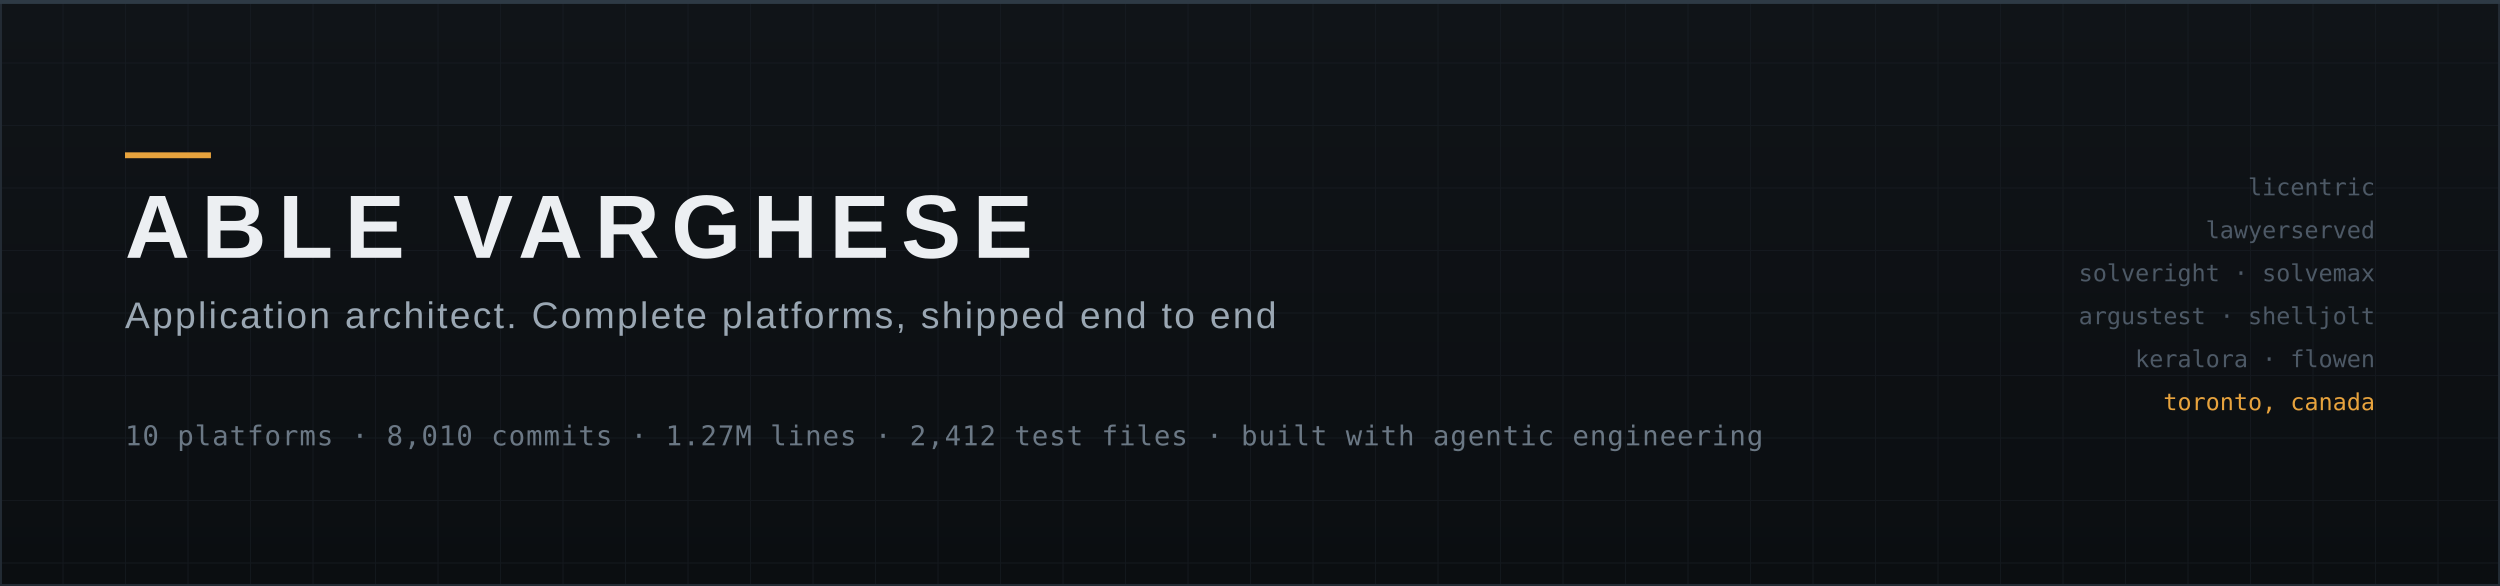
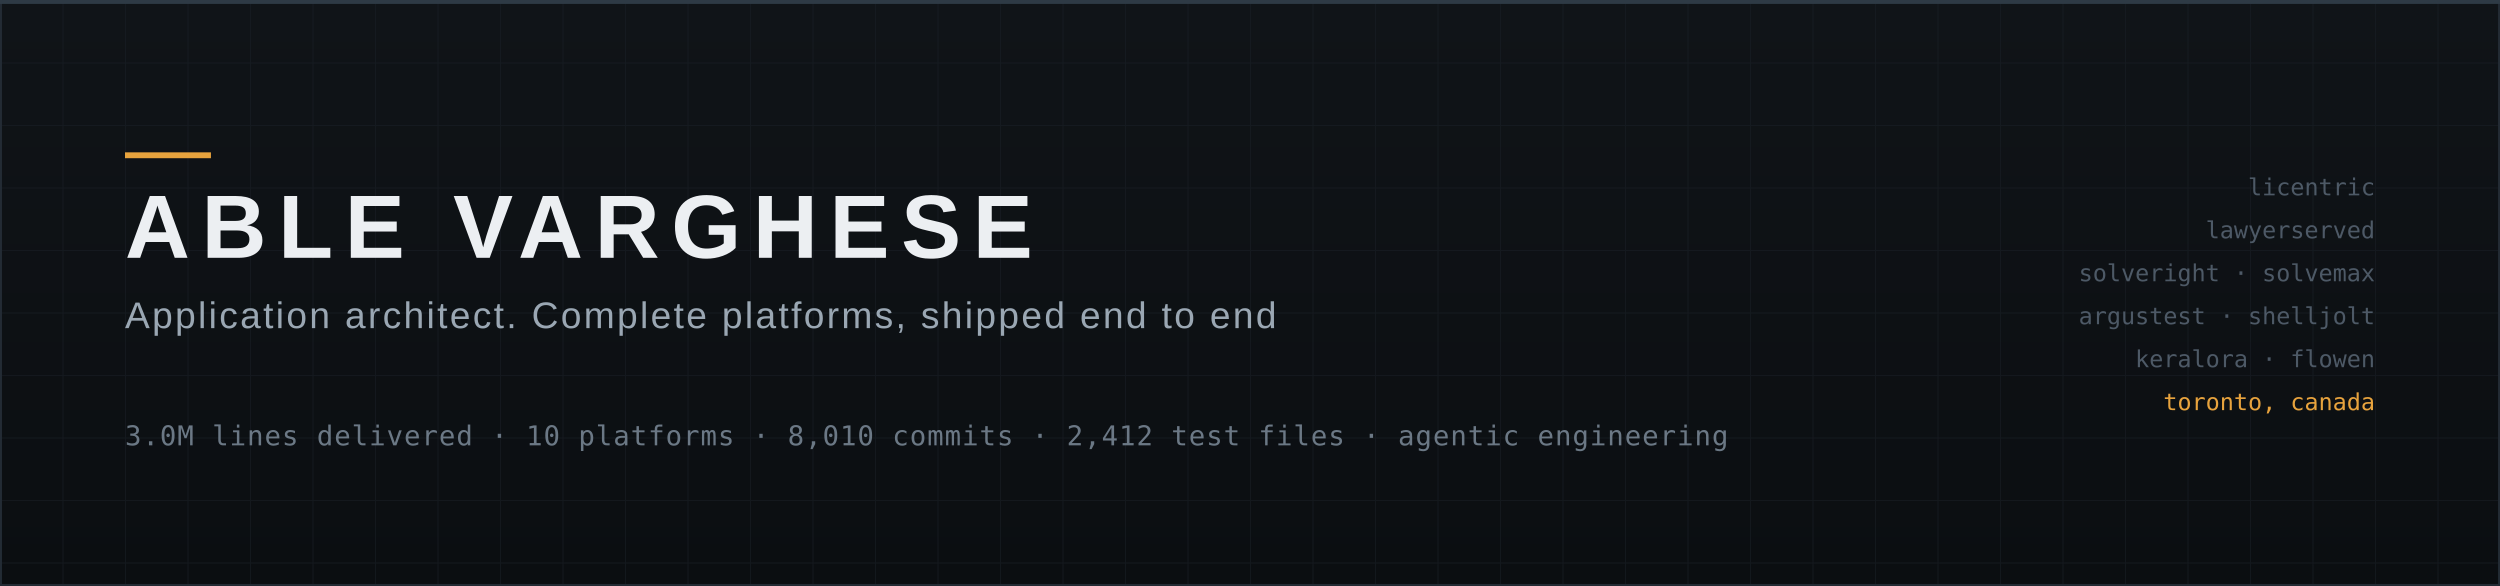
<svg xmlns="http://www.w3.org/2000/svg" width="1280" height="300" viewBox="0 0 1280 300" role="img" aria-label="Able Varghese, Application Architect">
  <defs>
    <linearGradient id="bg" x1="0" y1="0" x2="0" y2="1">
      <stop offset="0" stop-color="#101418" />
      <stop offset="1" stop-color="#0b0e11" />
    </linearGradient>
    <pattern id="grid" width="32" height="32" patternUnits="userSpaceOnUse">
      <path d="M32 0H0V32" fill="none" stroke="#1a2027" stroke-width="1" />
    </pattern>
  </defs>
  <rect width="1280" height="300" fill="url(#bg)" />
  <rect width="1280" height="300" fill="url(#grid)" opacity="0.55" />
  <rect x="0.5" y="0.5" width="1279" height="299" fill="none" stroke="#232b34" stroke-width="1" />
  <rect x="0" y="0" width="1280" height="2" fill="#2e3a45" />
  <rect x="64" y="78" width="44" height="3" fill="#e8a33d" />
  <text x="64" y="132" font-family="Avenir Next, Helvetica Neue, Arial, sans-serif" font-size="46" font-weight="700" letter-spacing="6" fill="#eceff2">ABLE VARGHESE</text>
  <text x="64" y="168" font-family="Avenir Next, Helvetica Neue, Arial, sans-serif" font-size="19" font-weight="400" letter-spacing="1.2" fill="#9aa7b3">Application architect. Complete platforms, shipped end to end</text>
-   <text x="64" y="228" font-family="SF Mono, Menlo, Consolas, monospace" font-size="14" letter-spacing="0.5" fill="#6b7885">10 platforms · 8,010 commits · 1.27M lines · 2,412 test files · built with agentic engineering</text>
+   <text x="64" y="228" font-family="SF Mono, Menlo, Consolas, monospace" font-size="14" letter-spacing="0.5" fill="#6b7885">3.0M lines delivered · 10 platforms · 8,010 commits · 2,412 test files · agentic engineering</text>
  <g font-family="SF Mono, Menlo, Consolas, monospace" font-size="12" fill="#4d5966" text-anchor="end">
    <text x="1216" y="100">licentric</text>
    <text x="1216" y="122">lawyerserved</text>
    <text x="1216" y="144">solveright · solvemax</text>
    <text x="1216" y="166">argustest · shelljolt</text>
    <text x="1216" y="188">keralora · flowen</text>
    <text x="1216" y="210" fill="#e8a33d">toronto, canada</text>
  </g>
</svg>
